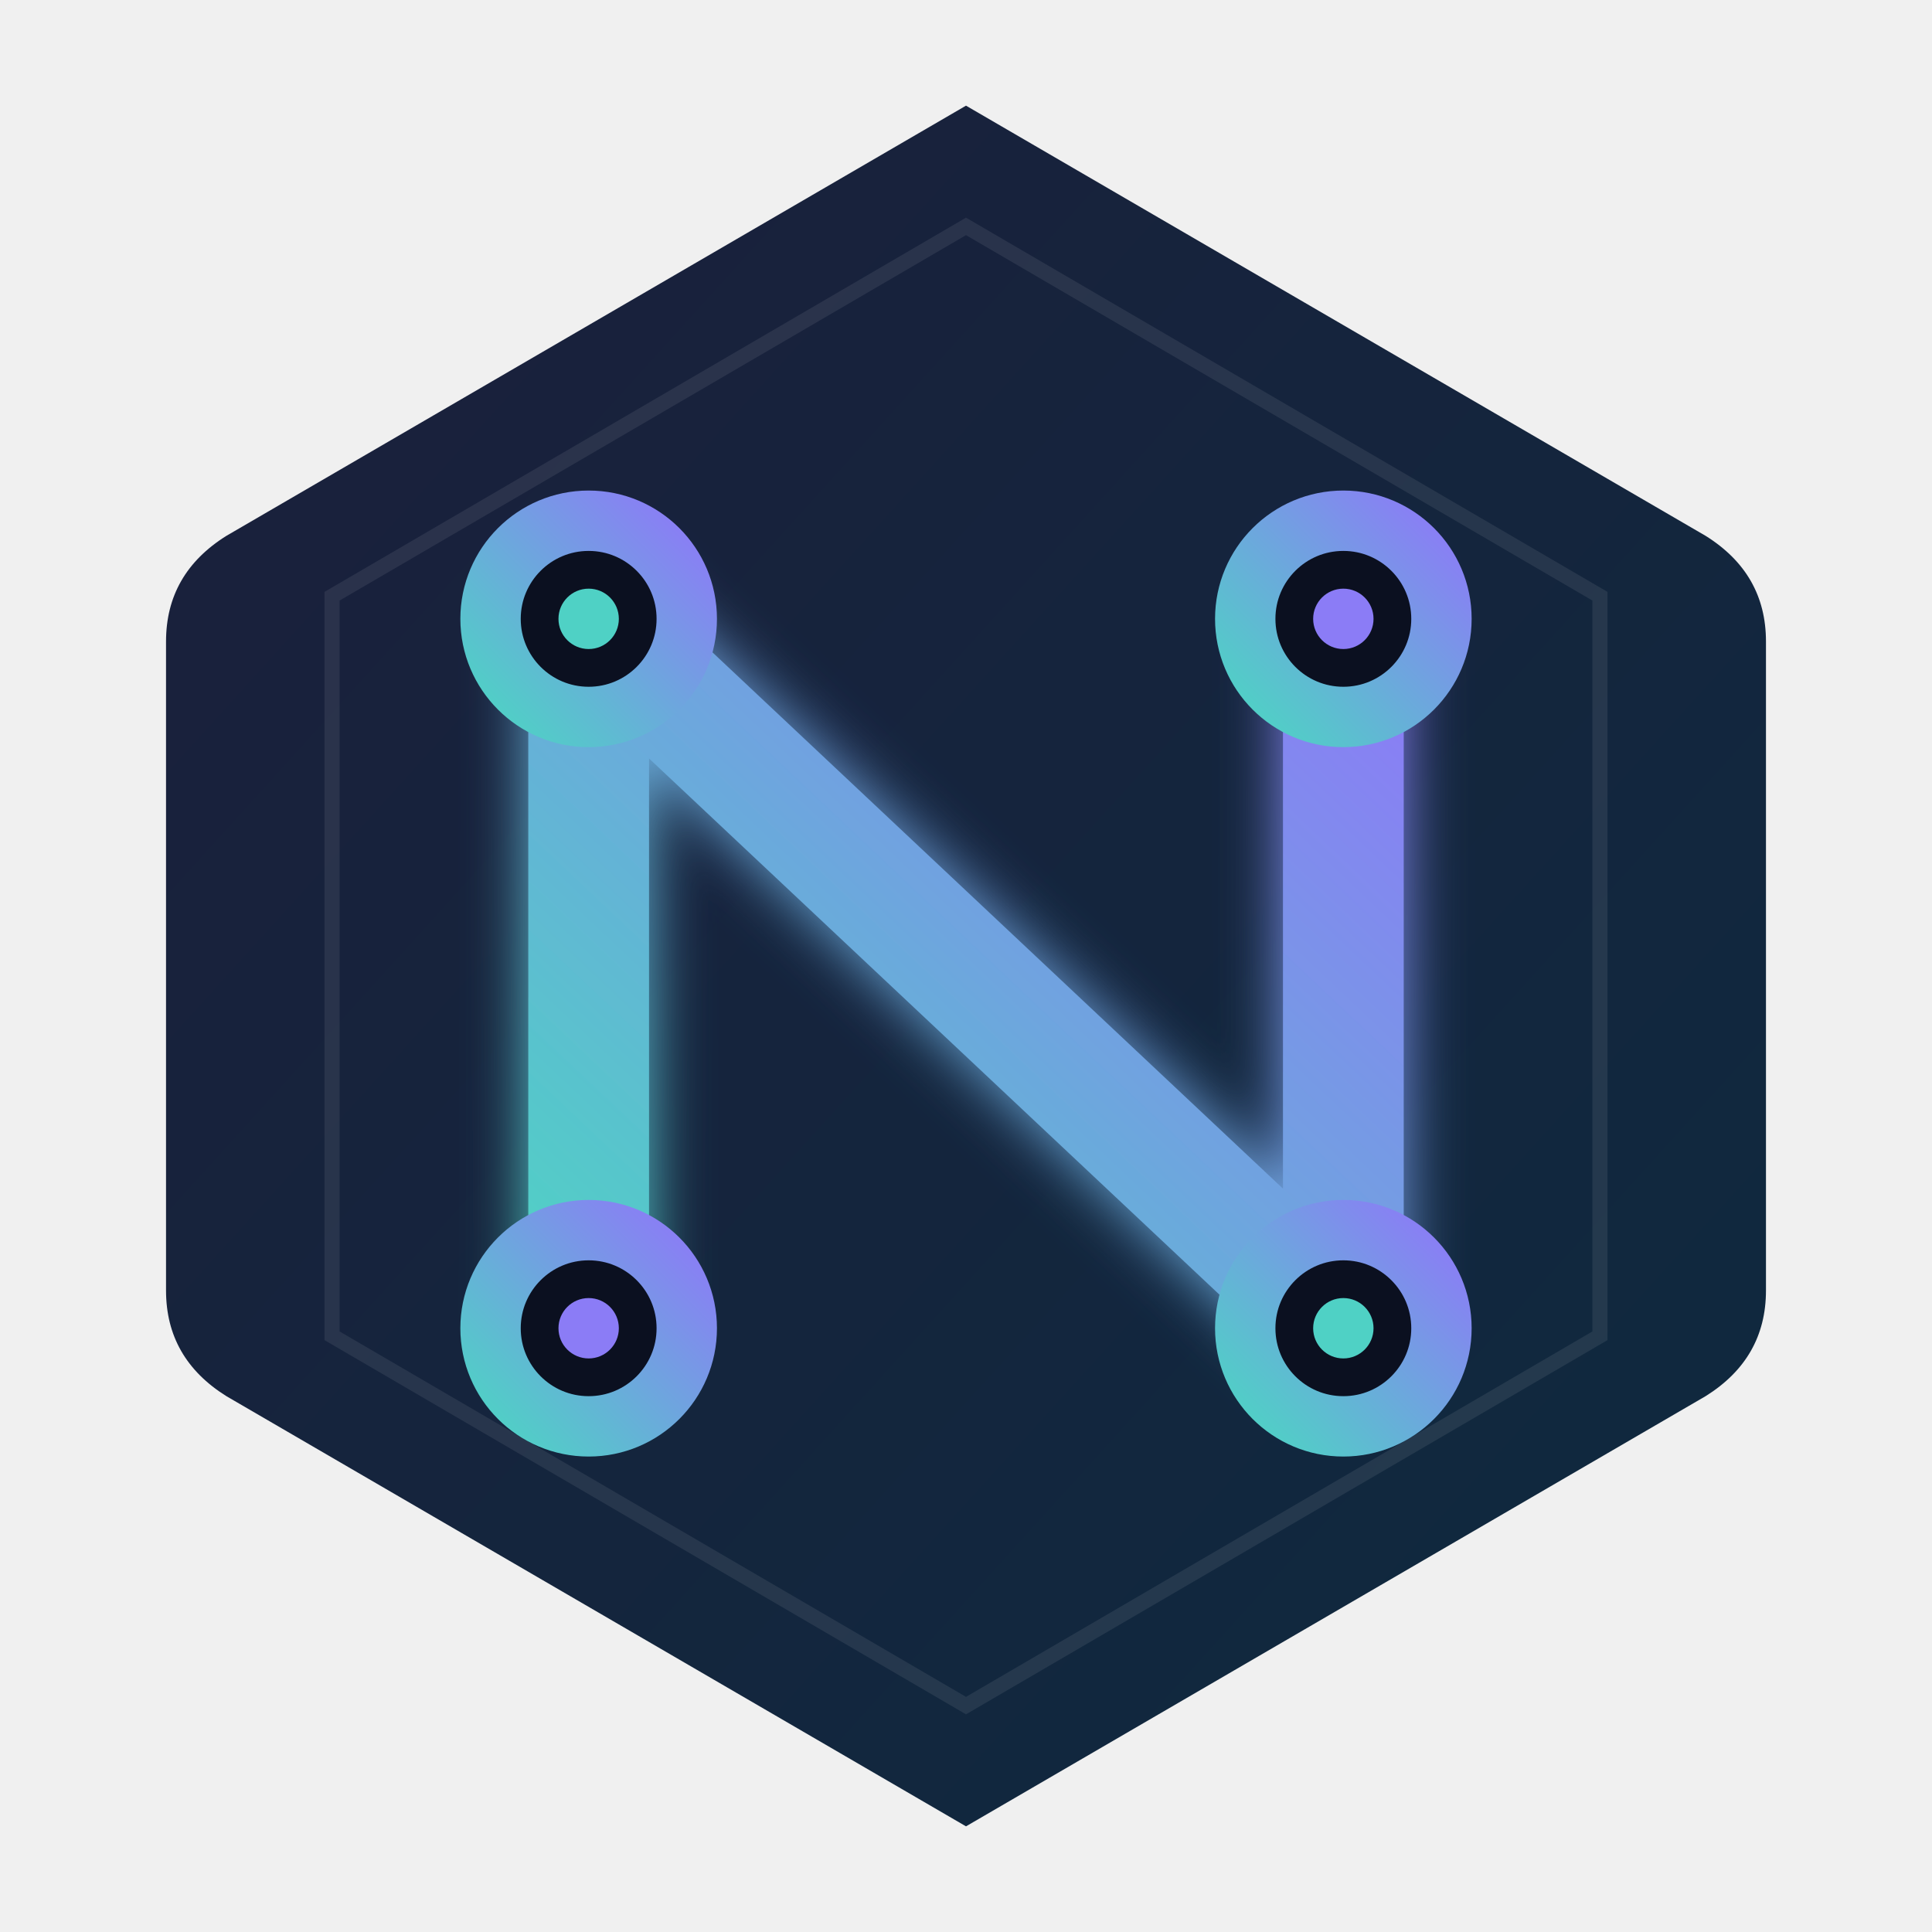
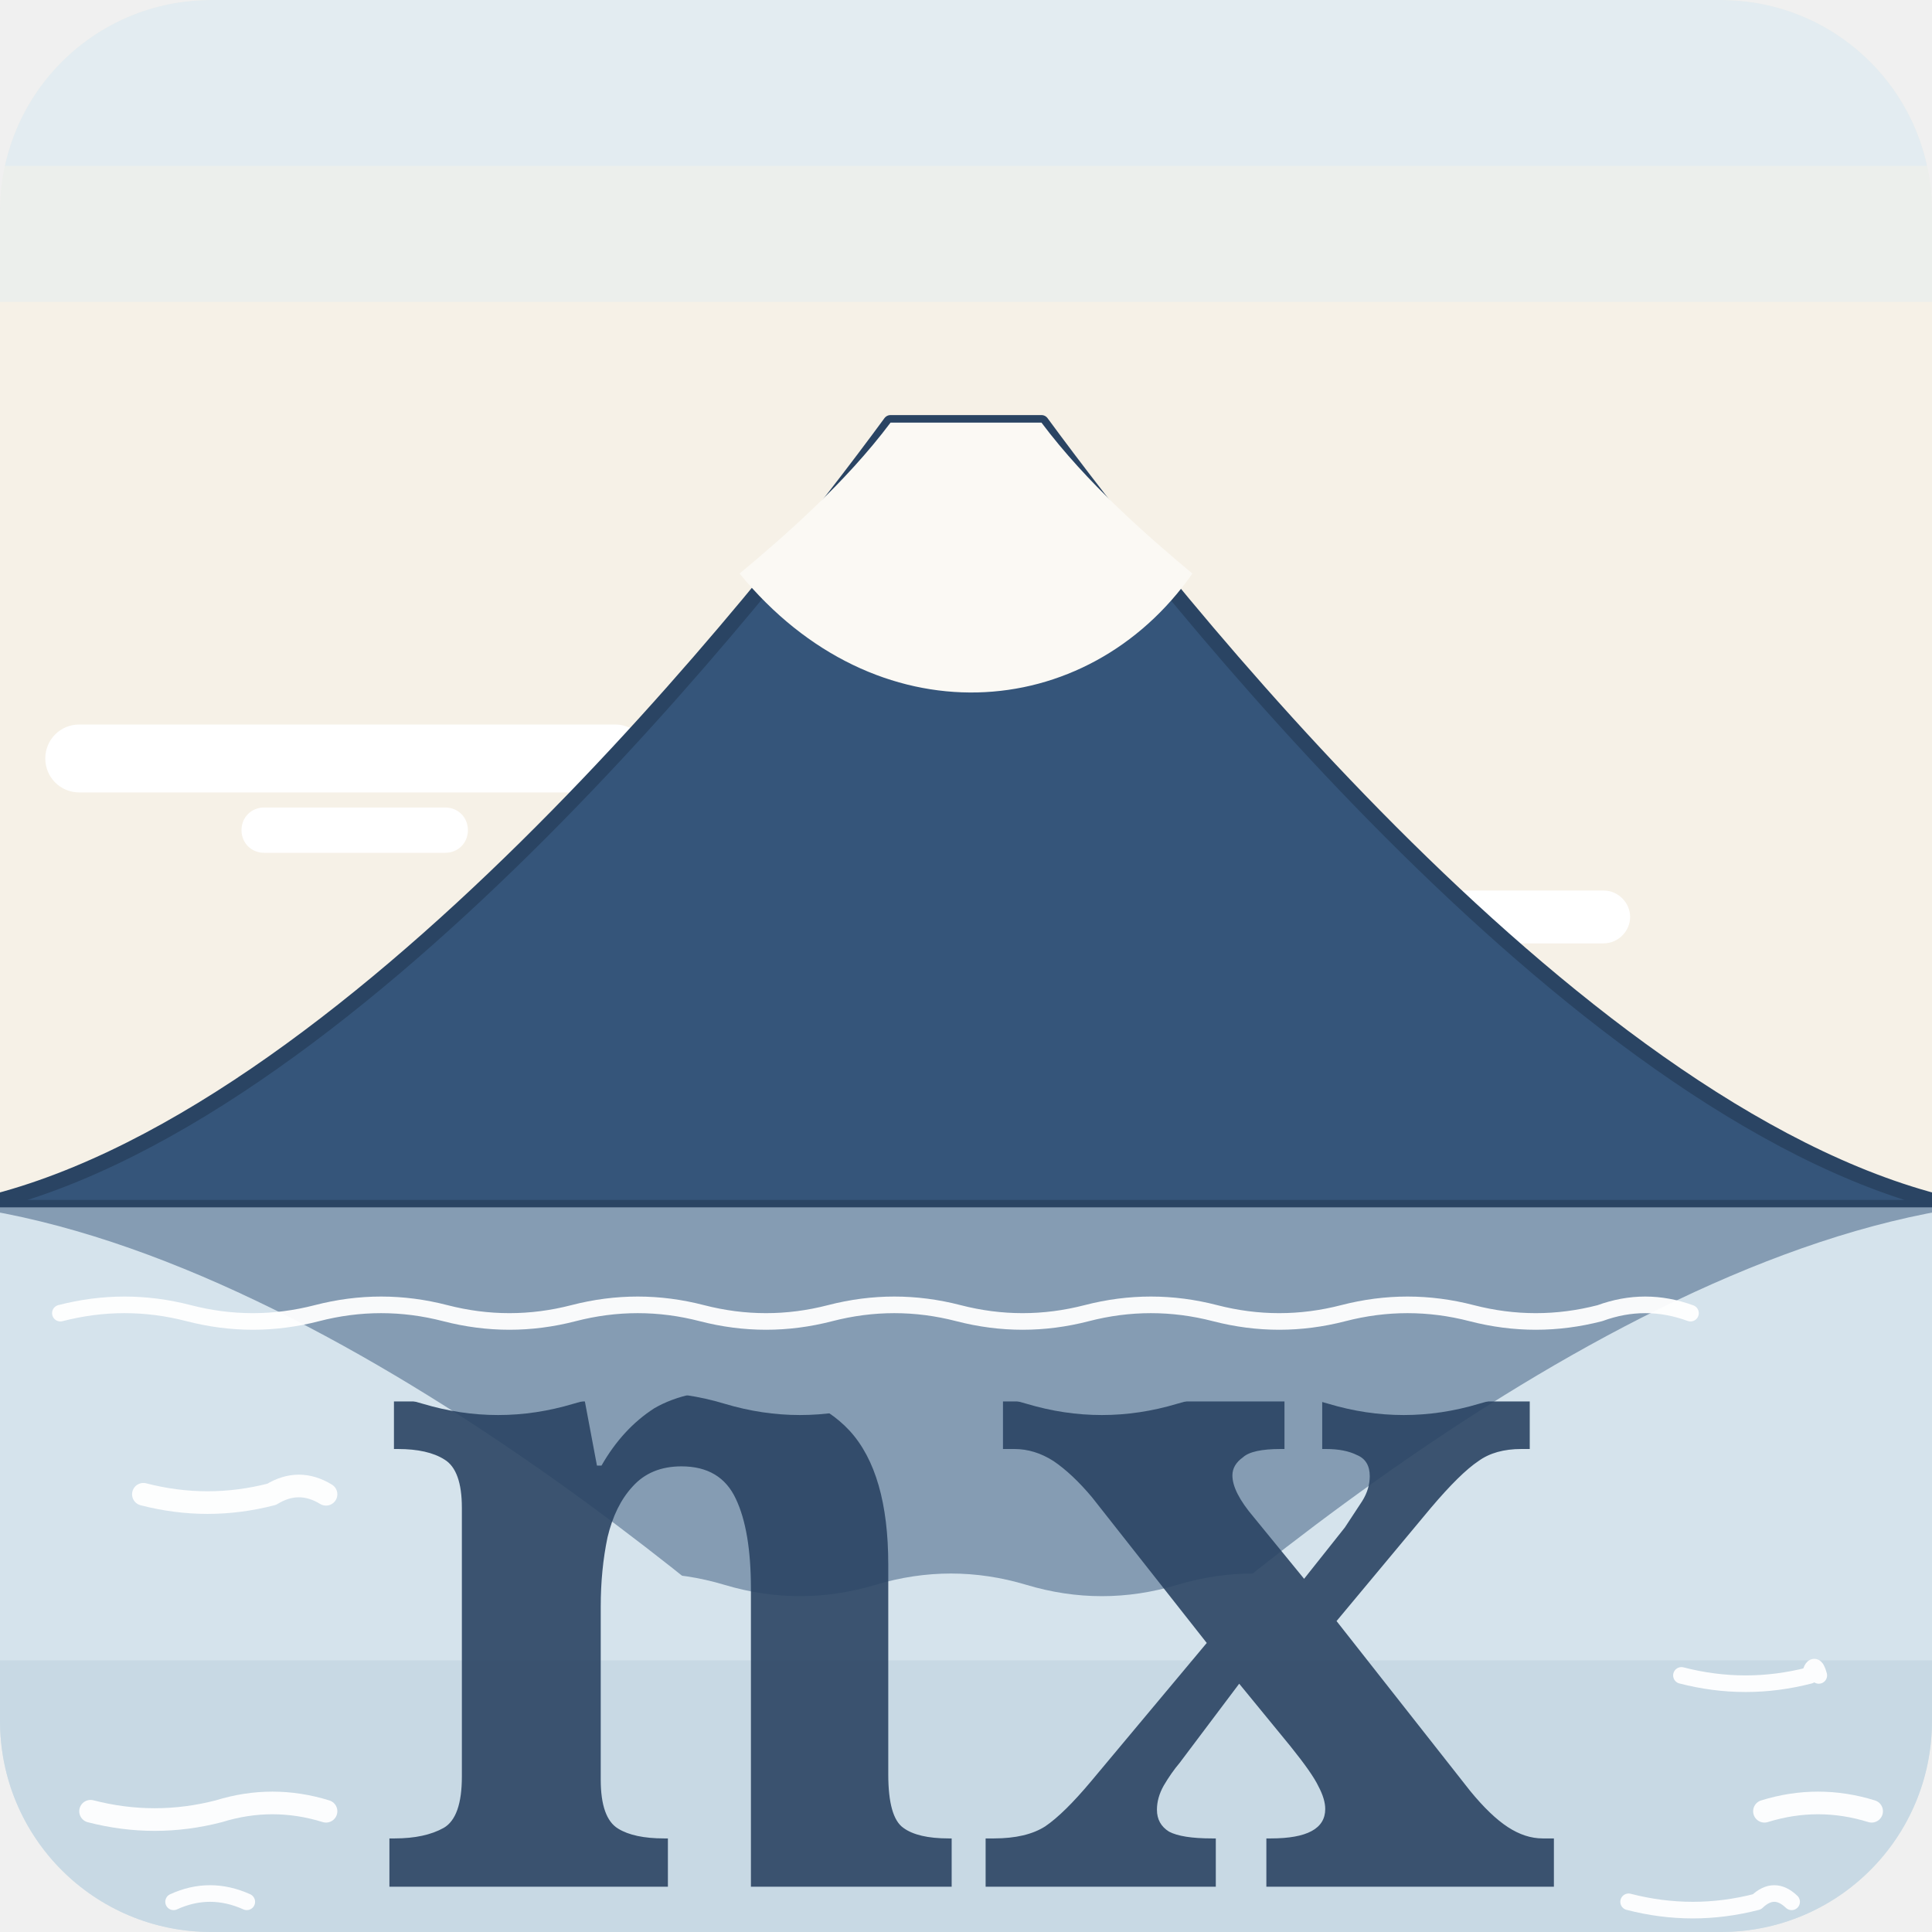
- <svg xmlns="http://www.w3.org/2000/svg" width="256" height="256" viewBox="0 0 256 256" role="img" aria-label="Nexium logo">
+ <svg xmlns="http://www.w3.org/2000/svg" width="256" height="256" viewBox="0 0 256 256" role="img" aria-label="Nexium: Fuji over a lake, reflected as nx">
+   <style>.night{display:none}@media (prefers-color-scheme:dark){.day{display:none}.night{display:inline}}</style>
  <defs>
-     <linearGradient id="bg" x1="0" y1="0" x2="1" y2="1">
-       <stop offset="0" stop-color="#1b1f3b" />
-       <stop offset="1" stop-color="#0e2a3f" />
-     </linearGradient>
-     <linearGradient id="stroke" x1="0" y1="1" x2="1" y2="0">
-       <stop offset="0" stop-color="#4fd1c5" />
-       <stop offset="1" stop-color="#8b7cf6" />
-     </linearGradient>
-     <filter id="glow" x="-30%" y="-30%" width="160%" height="160%">
-       <feGaussianBlur stdDeviation="4" result="b" />
-       <feMerge>
-         <feMergeNode in="b" />
-         <feMergeNode in="SourceGraphic" />
-       </feMerge>
-     </filter>
+     <clipPath id="corner">
+       <path d="M28 0L228 0C243.5 0 256 12.5 256 28L256 228C256 243.5 243.5 256 228 256L28 256C12.5 256 0 243.5 0 228L0 28C0 12.5 12.5 0 28 0Z" />
+     </clipPath>
+     <clipPath id="dc0">
+       <path d="M-4 210Q6 207 16 210Q26 213 36 210Q46 207 56 210Q66 213 76 210Q86 207 96 210Q106 213 116 210Q126 207 136 210Q146 213 156 210Q166 207 176 210Q186 213 196 210Q206 207 216 210Q226 213 236 210Q246 207 256 210Q258 213 260 210L260 159L-4 159Z" />
+     </clipPath>
+     <clipPath id="dc1">
+       <path d="M-4 186Q6 183 16 186Q26 189 36 186Q46 183 56 186Q66 189 76 186Q86 183 96 186Q106 189 116 186Q126 183 136 186Q146 189 156 186Q166 183 176 186Q186 189 196 186Q206 183 216 186Q226 189 236 186Q246 183 256 186Q258 189 260 186L260 260L-4 260Z" />
+     </clipPath>
+     <clipPath id="nc0">
+       <path d="M-4 210Q6 207 16 210Q26 213 36 210Q46 207 56 210Q66 213 76 210Q86 207 96 210Q106 213 116 210Q126 207 136 210Q146 213 156 210Q166 207 176 210Q186 213 196 210Q206 207 216 210Q226 213 236 210Q246 207 256 210Q258 213 260 210L260 159L-4 159Z" />
+     </clipPath>
+     <clipPath id="nc1">
+       <path d="M-4 186Q6 183 16 186Q26 189 36 186Q46 183 56 186Q66 189 76 186Q86 183 96 186Q106 189 116 186Q126 183 136 186Q146 189 156 186Q166 183 176 186Q186 189 196 186Q206 183 216 186Q226 189 236 186Q246 183 256 186Q258 189 260 186L260 260L-4 260Z" />
+     </clipPath>
  </defs>
-   <path d="M128 14 L226 71 Q234 76 234 85 L234 171 Q234 180 226 185 L128 242 L30 185 Q22 180 22 171 L22 85 Q22 76 30 71 Z" fill="url(#bg)" />
-   <path d="M128 30 L212 79 L212 177 L128 226 L44 177 L44 79 Z" fill="none" stroke="#ffffff" stroke-opacity="0.08" stroke-width="2" />
-   <g fill="none" stroke="url(#stroke)" stroke-width="16" stroke-linecap="round" stroke-linejoin="round" filter="url(#glow)">
-     <path d="M78 176 L78 82 L178 176 L178 82" />
+   <g class="day" clip-path="url(#corner)">
+     <rect width="256" height="256" fill="#F6F1E7" />
+     <path d="M0 0L256 0L256 22L0 22Z" fill="#E3ECF1" />
+     <path d="M0 22L256 22L256 40L0 40Z" fill="#E3ECF1" opacity="0.55" />
+     <path d="M10.5 96L81.5 96C84 96 86 98 86 100.5L86 100.5C86 103 84 105 81.5 105L10.5 105C8 105 6 103 6 100.5L6 100.5C6 98 8 96 10.5 96Z" fill="#FFFFFF" />
+     <path d="M35 107L59 107C60.7 107 62 108.3 62 110L62 110C62 111.7 60.7 113 59 113L35 113C33.3 113 32 111.7 32 110L32 110C32 108.3 33.3 107 35 107Z" fill="#FFFFFF" />
+     <path d="M167.5 118L212.5 118C214.4 118 216 119.6 216 121.5L216 121.5C216 123.4 214.4 125 212.5 125L167.5 125C165.6 125 164 123.4 164 121.5L164 121.5C164 119.6 165.6 118 167.5 118Z" fill="#FFFFFF" />
+     <path d="M-4 160C45.8 149.6 102 77.8 118 56L138 56C154 77.8 210.2 149.6 260 160Z" fill="#35557A" />
+     <path d="M-4 160C45.8 149.6 102 77.8 118 56L138 56C154 77.8 210.2 149.6 260 160Z" fill="none" stroke="#2A4463" stroke-width="2.00" stroke-linecap="round" stroke-linejoin="round" />
+     <path d="M118 56L138 56C144 64 152 71 158 76C144 96 116 98 98 76C104 71 112 64 118 56Z" fill="#FBF9F4" />
+     <path d="M0 160L256 160L256 256L0 256Z" fill="#D5E3EC" />
+     <path d="M0 220L256 220L256 256L0 256Z" fill="#C8D9E4" />
+     <path d="M-4 160C45.8 167.3 102 217.5 118 232.8L138 232.8C154 217.5 210.2 167.3 260 160Z" fill="#35557A" clip-path="url(#dc0)" opacity="0.5" />
+     <path d="M51.6 250L51.6 243.6L52.3 243.6Q56.3 243.6 58.8 242.2Q61.2 240.8 61.2 235.4L61.2 199.8Q61.2 194.8 58.9 193.4Q56.7 192 52.7 192L52.2 192L52.2 185.7L77.5 185.7L79.1 194.2L79.7 194.2Q82.5 189.3 86.7 186.6Q91 184.1 98.1 184.1Q107.5 184.1 112.6 189.6Q117.7 195.2 117.7 207.3L117.7 235.1Q117.7 240.8 119.7 242.2Q121.6 243.6 125.7 243.6L126.1 243.6L126.1 250L99.5 250L99.5 210.5Q99.5 202.8 97.5 198.6Q95.5 194.3 90.3 194.3Q86.2 194.3 83.8 197Q81.5 199.5 80.5 203.7Q79.6 208 79.6 212.9L79.6 235.8Q79.6 240.9 81.9 242.3Q84 243.6 88 243.6L88.5 243.6L88.5 250ZM130.6 250L130.6 243.6L131.7 243.6Q136 243.6 138.5 242Q141 240.3 144.6 236L159.9 217.7L144.7 198.4Q142.1 195.3 139.6 193.6Q137.1 192 134.4 192L132.9 192L132.9 185.7L170.2 185.7L170.2 192L169.7 192Q165.9 192 164.7 193.1Q163.3 194.1 163.3 195.5Q163.3 197.7 166.1 201L172.8 209.2L178.2 202.4Q179.5 200.4 180.5 198.9Q181.5 197.3 181.5 195.6Q181.5 193.5 179.8 192.8Q178.2 192 175.7 192L175.2 192L175.2 185.7L202.7 185.7L202.7 192L201.6 192Q198.1 192 195.9 193.6Q193.5 195.2 189.6 199.8L177.1 214.8L194.8 237.3Q197.5 240.6 199.8 242.1Q202.1 243.6 204.4 243.6L205.9 243.6L205.9 250L167.8 250L167.8 243.6L168.4 243.6Q175.6 243.6 175.6 239.7Q175.6 238.4 174.7 236.7Q173.9 235 171 231.4L164.2 223.1L156.3 233.6Q155.2 234.9 154.2 236.6Q153.3 238.2 153.3 239.8Q153.3 241.7 154.9 242.7Q156.6 243.6 160.6 243.6L161.1 243.6L161.1 250Z" fill="#2A4463" clip-path="url(#dc1)" opacity="0.9" />
+     <path d="M8 174Q16.5 171.8 25 174Q33.5 176.2 42 174Q50.5 171.8 59 174Q67.5 176.2 76 174Q84.5 171.8 93 174Q101.5 176.2 110 174Q118.5 171.8 127 174Q135.5 176.2 144 174Q152.5 171.8 161 174Q169.5 176.2 178 174Q186.5 171.8 195 174Q203.5 176.2 212 174Q218 171.8 224 174" fill="none" stroke="#FFFFFF" stroke-width="2.20" stroke-linecap="round" stroke-linejoin="round" opacity="0.95" />
+     <path d="M19 198Q27.5 200.2 36 198Q39.6 195.8 43.2 198" fill="none" stroke="#FFFFFF" stroke-width="3.00" stroke-linecap="round" stroke-linejoin="round" opacity="0.95" />
+     <path d="M222.8 222Q231.3 224.2 239.8 222Q240.4 219.8 241 222" fill="none" stroke="#FFFFFF" stroke-width="2.20" stroke-linecap="round" stroke-linejoin="round" opacity="0.95" />
+     <path d="M12 240Q20.5 242.2 29 240Q36.1 237.8 43.2 240" fill="none" stroke="#FFFFFF" stroke-width="3.00" stroke-linecap="round" stroke-linejoin="round" opacity="0.95" />
+     <path d="M233.8 240Q240.9 237.8 248 240" fill="none" stroke="#FFFFFF" stroke-width="3.00" stroke-linecap="round" stroke-linejoin="round" opacity="0.95" />
+     <path d="M23 252Q27.8 249.8 32.7 252" fill="none" stroke="#FFFFFF" stroke-width="2.20" stroke-linecap="round" stroke-linejoin="round" opacity="0.95" />
+     <path d="M215.8 252Q224.3 254.2 232.8 252Q235.1 249.8 237.4 252" fill="none" stroke="#FFFFFF" stroke-width="2.20" stroke-linecap="round" stroke-linejoin="round" opacity="0.95" />
  </g>
-   <g fill="#0b1020" stroke="url(#stroke)" stroke-width="8">
-     <circle cx="78" cy="82" r="13" />
-     <circle cx="78" cy="176" r="13" />
-     <circle cx="178" cy="82" r="13" />
-     <circle cx="178" cy="176" r="13" />
-   </g>
-   <g fill="#4fd1c5">
-     <circle cx="78" cy="82" r="4" />
-     <circle cx="178" cy="176" r="4" />
-   </g>
-   <g fill="#8b7cf6">
-     <circle cx="78" cy="176" r="4" />
-     <circle cx="178" cy="82" r="4" />
+   <g class="night" clip-path="url(#corner)">
+     <rect width="256" height="256" fill="#1B2A3C" />
+     <path d="M0 0L256 0L256 22L0 22Z" fill="#142030" />
+     <path d="M0 22L256 22L256 40L0 40Z" fill="#142030" opacity="0.55" />
+     <path d="M10.5 96L81.5 96C84 96 86 98 86 100.5L86 100.5C86 103 84 105 81.5 105L10.5 105C8 105 6 103 6 100.5L6 100.5C6 98 8 96 10.5 96Z" fill="#2A3D52" />
+     <path d="M35 107L59 107C60.7 107 62 108.3 62 110L62 110C62 111.7 60.7 113 59 113L35 113C33.3 113 32 111.7 32 110L32 110C32 108.3 33.3 107 35 107Z" fill="#2A3D52" />
+     <path d="M167.5 118L212.5 118C214.4 118 216 119.6 216 121.5L216 121.5C216 123.4 214.4 125 212.5 125L167.5 125C165.6 125 164 123.4 164 121.5L164 121.5C164 119.6 165.6 118 167.5 118Z" fill="#2A3D52" />
+     <path d="M-4 160C45.8 149.6 102 77.8 118 56L138 56C154 77.8 210.2 149.6 260 160Z" fill="#4A6684" />
+     <path d="M-4 160C45.8 149.6 102 77.8 118 56L138 56C154 77.8 210.2 149.6 260 160Z" fill="none" stroke="#3A536D" stroke-width="2.00" stroke-linecap="round" stroke-linejoin="round" />
+     <path d="M118 56L138 56C144 64 152 71 158 76C144 96 116 98 98 76C104 71 112 64 118 56Z" fill="#E6ECF1" />
+     <path d="M0 160L256 160L256 256L0 256Z" fill="#22384B" />
+     <path d="M0 220L256 220L256 256L0 256Z" fill="#1B2E3F" />
+     <path d="M-4 160C45.8 167.3 102 217.5 118 232.8L138 232.8C154 217.5 210.2 167.3 260 160Z" fill="#C9D8E4" clip-path="url(#nc0)" opacity="0.5" />
+     <path d="M51.6 250L51.6 243.6L52.3 243.6Q56.3 243.6 58.8 242.2Q61.2 240.8 61.2 235.4L61.2 199.8Q61.2 194.8 58.9 193.4Q56.7 192 52.7 192L52.2 192L52.2 185.7L77.5 185.7L79.1 194.2L79.7 194.2Q82.5 189.3 86.7 186.6Q91 184.1 98.1 184.1Q107.5 184.1 112.6 189.6Q117.7 195.2 117.7 207.3L117.7 235.1Q117.7 240.8 119.7 242.2Q121.6 243.6 125.7 243.6L126.1 243.6L126.1 250L99.5 250L99.5 210.5Q99.5 202.8 97.5 198.6Q95.5 194.3 90.3 194.3Q86.2 194.3 83.8 197Q81.5 199.5 80.5 203.7Q79.6 208 79.6 212.9L79.6 235.8Q79.6 240.9 81.9 242.3Q84 243.6 88 243.6L88.5 243.6L88.5 250ZM130.6 250L130.6 243.6L131.7 243.6Q136 243.6 138.5 242Q141 240.3 144.6 236L159.9 217.7L144.7 198.4Q142.1 195.3 139.6 193.6Q137.1 192 134.4 192L132.9 192L132.9 185.7L170.2 185.7L170.2 192L169.7 192Q165.9 192 164.7 193.1Q163.3 194.1 163.3 195.5Q163.3 197.7 166.1 201L172.8 209.2L178.2 202.4Q179.5 200.4 180.5 198.9Q181.5 197.3 181.5 195.6Q181.5 193.5 179.8 192.8Q178.2 192 175.7 192L175.2 192L175.2 185.7L202.7 185.7L202.7 192L201.6 192Q198.1 192 195.9 193.6Q193.5 195.2 189.6 199.8L177.1 214.8L194.8 237.3Q197.5 240.6 199.8 242.1Q202.1 243.6 204.4 243.6L205.9 243.6L205.9 250L167.8 250L167.8 243.6L168.4 243.6Q175.6 243.6 175.6 239.7Q175.6 238.4 174.7 236.7Q173.9 235 171 231.4L164.2 223.1L156.3 233.6Q155.2 234.9 154.2 236.6Q153.3 238.2 153.3 239.8Q153.3 241.7 154.9 242.7Q156.6 243.6 160.6 243.6L161.1 243.6L161.1 250Z" fill="#E3ECF3" clip-path="url(#nc1)" opacity="0.9" />
+     <path d="M8 174Q16.5 171.8 25 174Q33.5 176.2 42 174Q50.5 171.8 59 174Q67.5 176.2 76 174Q84.5 171.8 93 174Q101.5 176.2 110 174Q118.5 171.8 127 174Q135.5 176.2 144 174Q152.5 171.8 161 174Q169.5 176.2 178 174Q186.5 171.8 195 174Q203.5 176.2 212 174Q218 171.8 224 174" fill="none" stroke="#8FB0C8" stroke-width="2.20" stroke-linecap="round" stroke-linejoin="round" opacity="0.95" />
+     <path d="M19 198Q27.5 200.2 36 198Q39.6 195.8 43.2 198" fill="none" stroke="#8FB0C8" stroke-width="3.00" stroke-linecap="round" stroke-linejoin="round" opacity="0.95" />
+     <path d="M222.8 222Q231.3 224.2 239.8 222Q240.4 219.8 241 222" fill="none" stroke="#8FB0C8" stroke-width="2.20" stroke-linecap="round" stroke-linejoin="round" opacity="0.95" />
+     <path d="M12 240Q20.5 242.2 29 240Q36.1 237.8 43.2 240" fill="none" stroke="#8FB0C8" stroke-width="3.00" stroke-linecap="round" stroke-linejoin="round" opacity="0.95" />
+     <path d="M233.8 240Q240.9 237.8 248 240" fill="none" stroke="#8FB0C8" stroke-width="3.00" stroke-linecap="round" stroke-linejoin="round" opacity="0.95" />
+     <path d="M23 252Q27.8 249.8 32.7 252" fill="none" stroke="#8FB0C8" stroke-width="2.20" stroke-linecap="round" stroke-linejoin="round" opacity="0.95" />
+     <path d="M215.8 252Q224.3 254.2 232.8 252Q235.1 249.8 237.4 252" fill="none" stroke="#8FB0C8" stroke-width="2.20" stroke-linecap="round" stroke-linejoin="round" opacity="0.95" />
  </g>
</svg>
